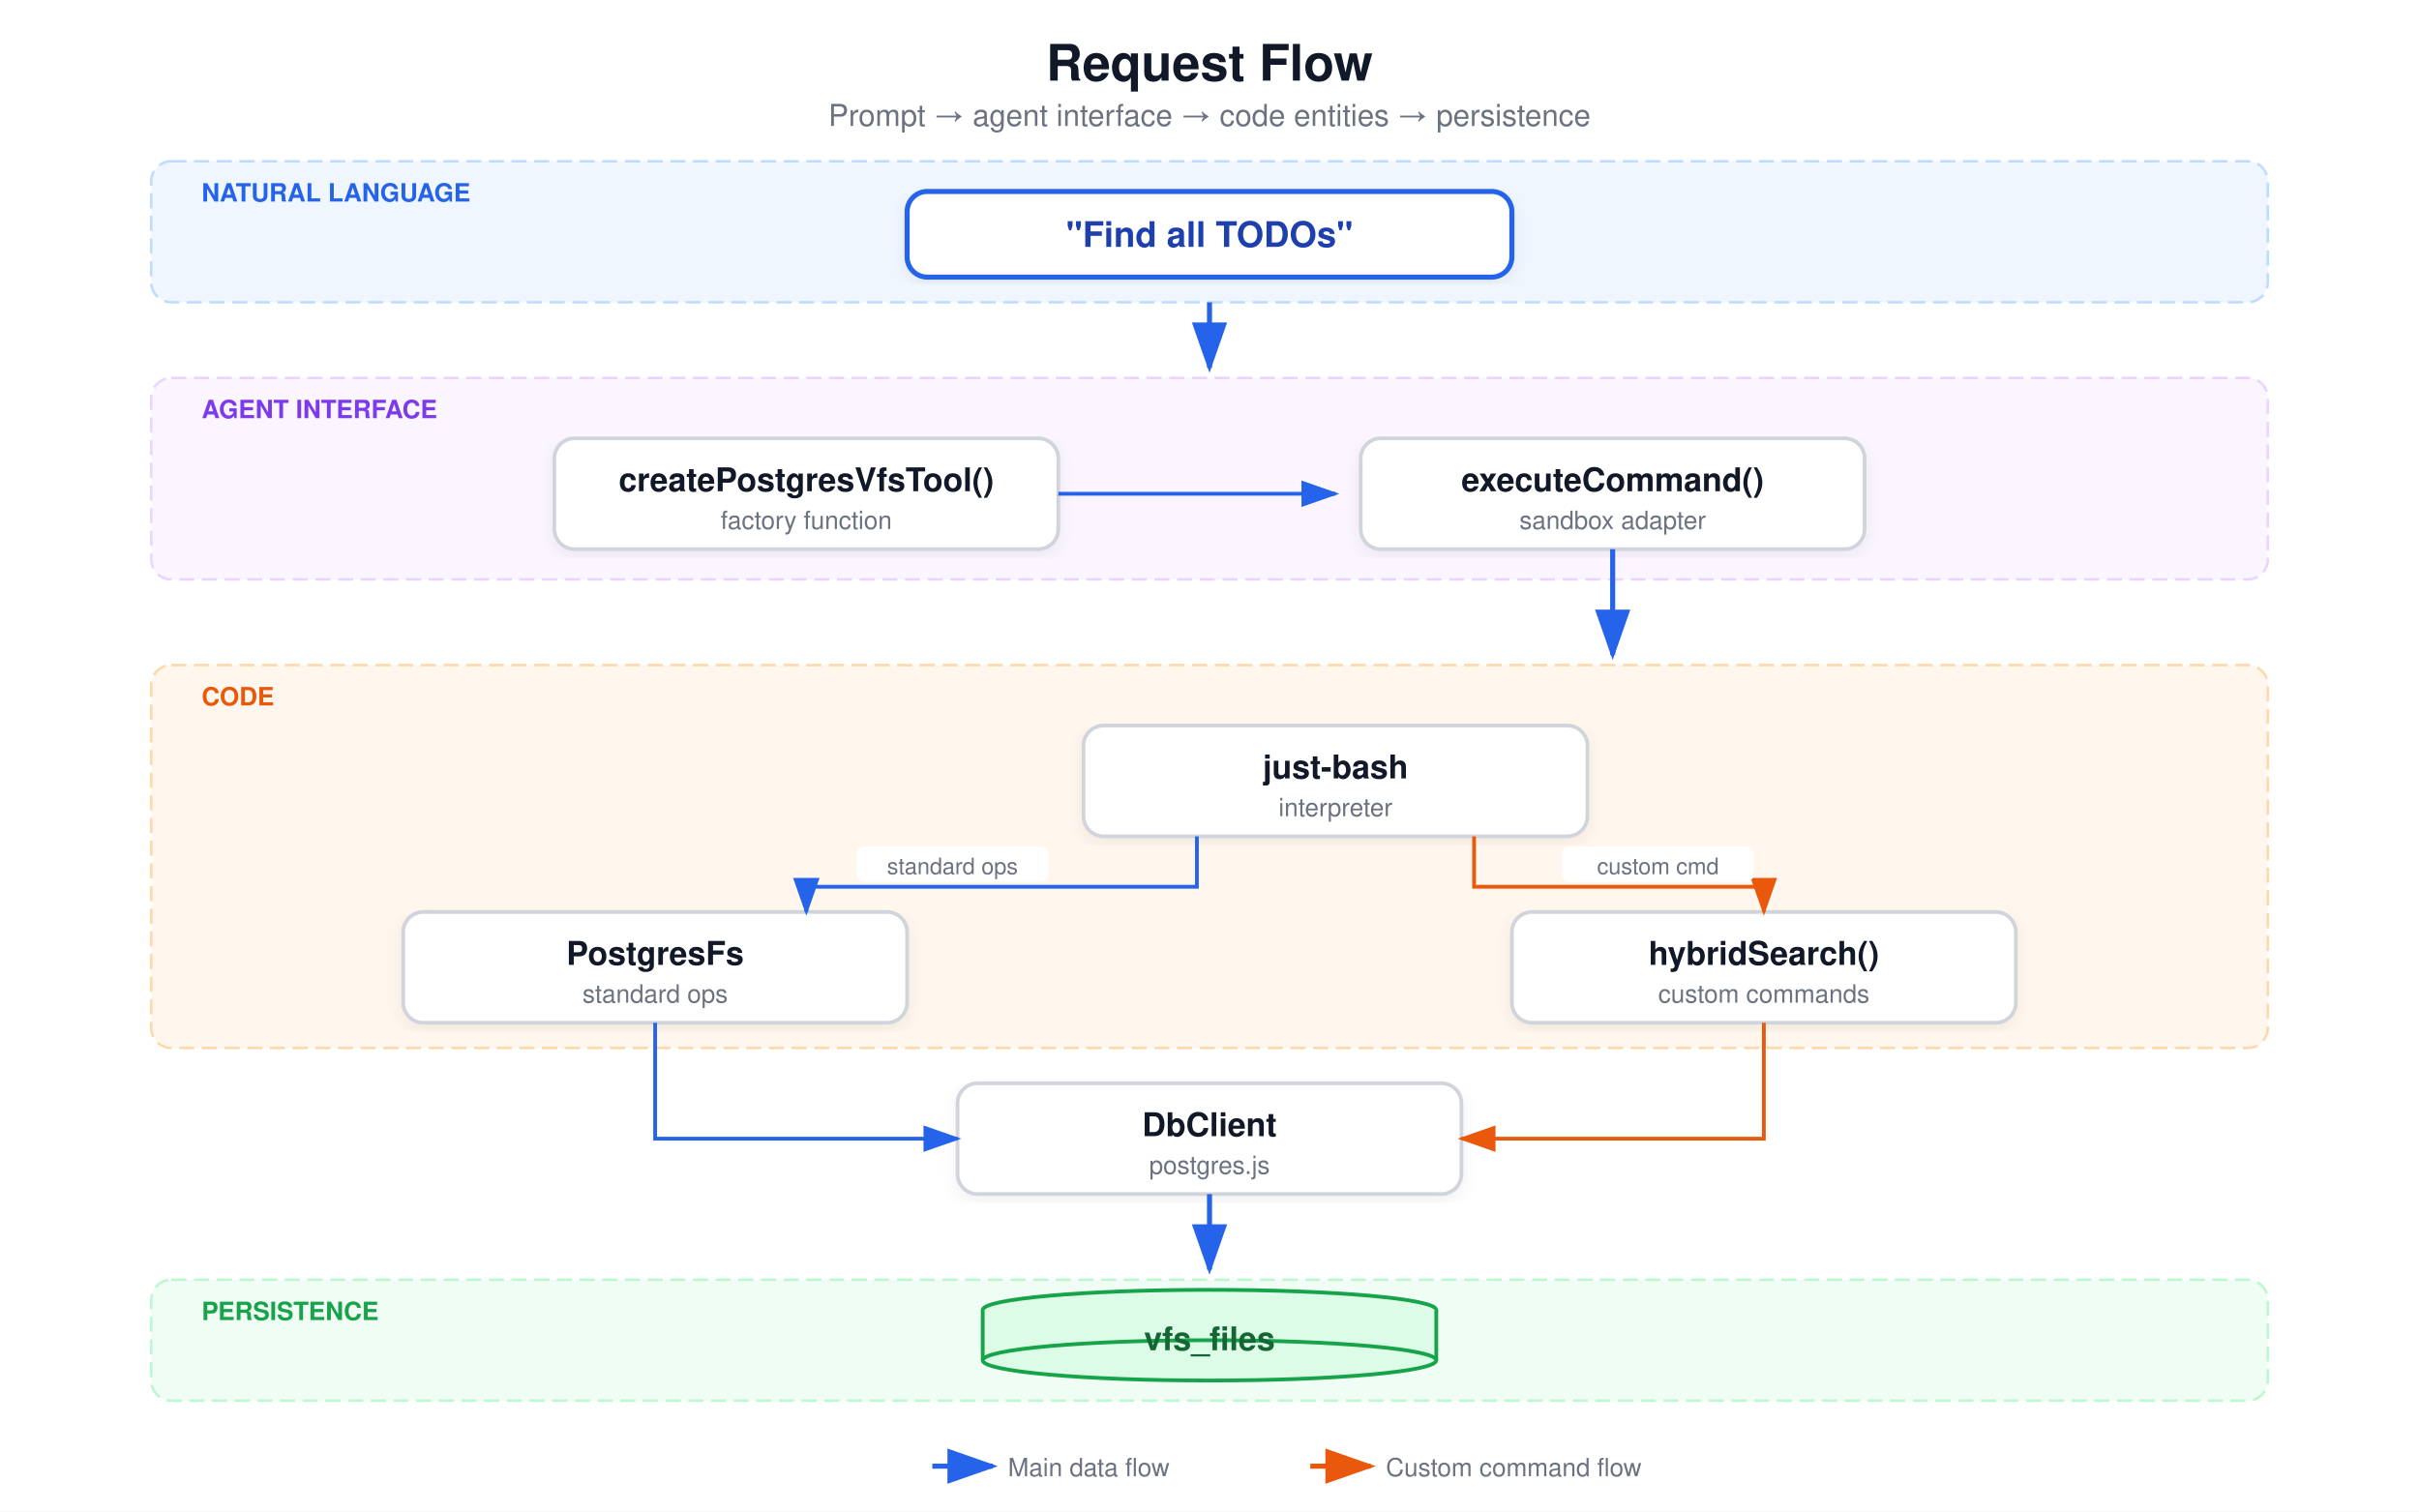
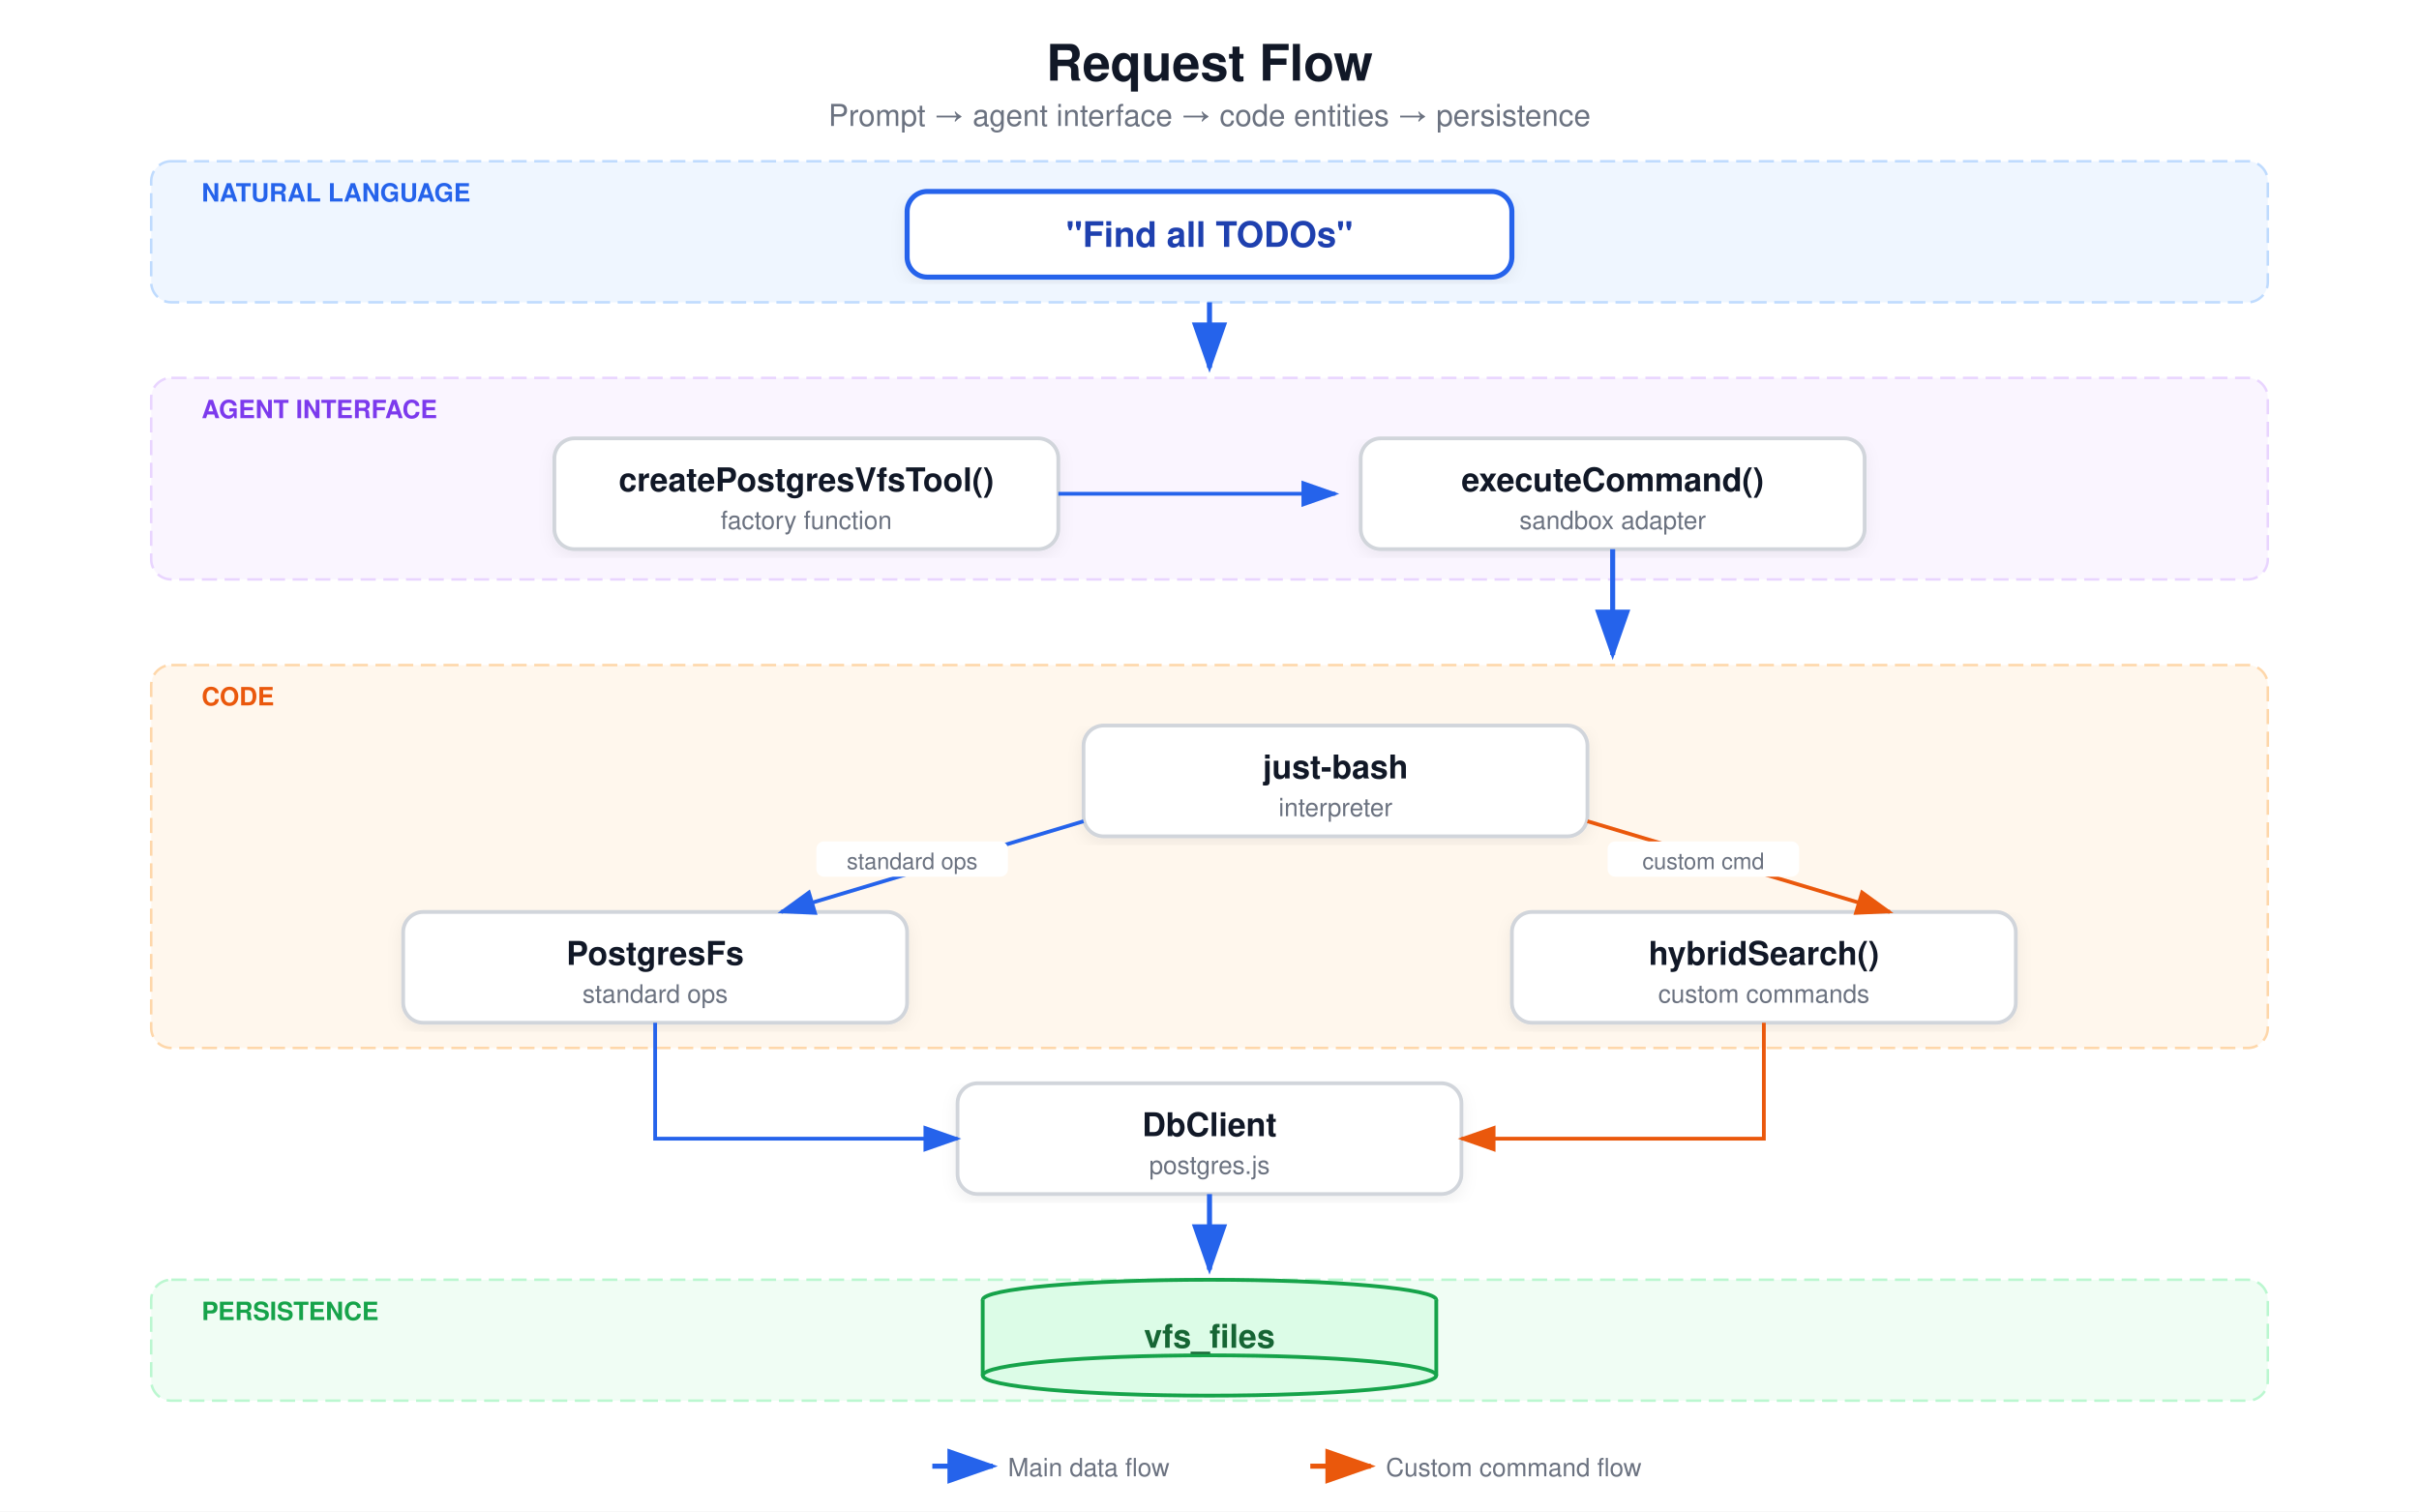
<svg xmlns="http://www.w3.org/2000/svg" viewBox="0 0 960 600" width="960" height="600">
  <style>
    text { font-family: 'Helvetica Neue', Helvetica, Arial, 'PingFang SC', 'Microsoft YaHei', sans-serif; }
  </style>
  <defs>
    <marker id="arrow-blue" markerWidth="10" markerHeight="7" refX="9" refY="3.5" orient="auto">
      <polygon points="0 0, 10 3.5, 0 7" fill="#2563eb" />
    </marker>
    <marker id="arrow-orange" markerWidth="10" markerHeight="7" refX="9" refY="3.5" orient="auto">
      <polygon points="0 0, 10 3.5, 0 7" fill="#ea580c" />
    </marker>
    <filter id="shadow" x="-4%" y="-4%" width="108%" height="112%">
      <feDropShadow dx="0" dy="2" stdDeviation="3" flood-color="#000000" flood-opacity="0.06" />
    </filter>
  </defs>
  <rect width="960" height="600" fill="#ffffff" />
  <text x="480" y="32" text-anchor="middle" font-size="20" font-weight="700" fill="#111827">Request Flow</text>
  <text x="480" y="50" text-anchor="middle" font-size="12" fill="#6b7280">Prompt → agent interface → code entities → persistence</text>
  <rect x="60" y="64" width="840" height="56" rx="8" ry="8" fill="#eff6ff" stroke="#bfdbfe" stroke-width="1" stroke-dasharray="6,3" />
  <text x="80" y="80" font-size="10" font-weight="600" fill="#2563eb">NATURAL LANGUAGE</text>
  <rect x="360" y="76" width="240" height="34" rx="8" ry="8" fill="#ffffff" stroke="#2563eb" stroke-width="2" filter="url(#shadow)" />
  <text x="480" y="98" text-anchor="middle" font-size="14" font-weight="600" fill="#1e40af">"Find all TODOs"</text>
  <line x1="480" y1="120" x2="480" y2="146" stroke="#2563eb" stroke-width="2" marker-end="url(#arrow-blue)" />
  <rect x="60" y="150" width="840" height="80" rx="8" ry="8" fill="#faf5ff" stroke="#e9d5ff" stroke-width="1" stroke-dasharray="6,3" />
  <text x="80" y="166" font-size="10" font-weight="600" fill="#7c3aed">AGENT INTERFACE</text>
  <rect x="220" y="174" width="200" height="44" rx="8" ry="8" fill="#ffffff" stroke="#d1d5db" stroke-width="1.5" filter="url(#shadow)" />
  <text x="320" y="195" text-anchor="middle" font-size="13" font-weight="600" fill="#111827">createPostgresVfsTool()</text>
  <text x="320" y="210" text-anchor="middle" font-size="10" fill="#6b7280">factory function</text>
  <rect x="540" y="174" width="200" height="44" rx="8" ry="8" fill="#ffffff" stroke="#d1d5db" stroke-width="1.5" filter="url(#shadow)" />
  <text x="640" y="195" text-anchor="middle" font-size="13" font-weight="600" fill="#111827">executeCommand()</text>
  <text x="640" y="210" text-anchor="middle" font-size="10" fill="#6b7280">sandbox adapter</text>
  <line x1="420" y1="196" x2="530" y2="196" stroke="#2563eb" stroke-width="1.5" marker-end="url(#arrow-blue)" />
  <line x1="640" y1="218" x2="640" y2="260" stroke="#2563eb" stroke-width="2" marker-end="url(#arrow-blue)" />
  <rect x="60" y="264" width="840" height="152" rx="8" ry="8" fill="#fff7ed" stroke="#fed7aa" stroke-width="1" stroke-dasharray="6,3" />
  <text x="80" y="280" font-size="10" font-weight="600" fill="#ea580c">CODE</text>
  <rect x="430" y="288" width="200" height="44" rx="8" ry="8" fill="#ffffff" stroke="#d1d5db" stroke-width="1.5" filter="url(#shadow)" />
  <text x="530" y="309" text-anchor="middle" font-size="13" font-weight="600" fill="#111827">just-bash</text>
  <text x="530" y="324" text-anchor="middle" font-size="10" fill="#6b7280">interpreter</text>
  <rect x="160" y="362" width="200" height="44" rx="8" ry="8" fill="#ffffff" stroke="#d1d5db" stroke-width="1.5" filter="url(#shadow)" />
  <text x="260" y="383" text-anchor="middle" font-size="13" font-weight="600" fill="#111827">PostgresFs</text>
  <text x="260" y="398" text-anchor="middle" font-size="10" fill="#6b7280">standard ops</text>
  <rect x="600" y="362" width="200" height="44" rx="8" ry="8" fill="#ffffff" stroke="#d1d5db" stroke-width="1.5" filter="url(#shadow)" />
  <text x="700" y="383" text-anchor="middle" font-size="13" font-weight="600" fill="#111827">hybridSearch()</text>
  <text x="700" y="398" text-anchor="middle" font-size="10" fill="#6b7280">custom commands</text>
-   <path d="M 475,332 L 475,352 L 320,352 L 320,362" stroke="#2563eb" stroke-width="1.5" fill="none" marker-end="url(#arrow-blue)" />
-   <rect x="340" y="336" width="76" height="14" rx="3" fill="#ffffff" />
-   <text x="378" y="347" text-anchor="middle" font-size="9" fill="#6b7280">standard ops</text>
-   <path d="M 585,332 L 585,352 L 700,352 L 700,362" stroke="#ea580c" stroke-width="1.5" fill="none" marker-end="url(#arrow-orange)" />
-   <rect x="620" y="336" width="76" height="14" rx="3" fill="#ffffff" />
-   <text x="658" y="347" text-anchor="middle" font-size="9" fill="#6b7280">custom cmd</text>
+   <line x1="430" y1="326" x2="310" y2="362" stroke="#2563eb" stroke-width="1.5" fill="none" marker-end="url(#arrow-blue)" />
+   <rect x="324" y="334" width="76" height="14" rx="3" fill="#ffffff" />
+   <text x="362" y="345" text-anchor="middle" font-size="9" fill="#6b7280">standard ops</text>
+   <line x1="630" y1="326" x2="750" y2="362" stroke="#ea580c" stroke-width="1.5" fill="none" marker-end="url(#arrow-orange)" />
+   <rect x="638" y="334" width="76" height="14" rx="3" fill="#ffffff" />
+   <text x="676" y="345" text-anchor="middle" font-size="9" fill="#6b7280">custom cmd</text>
  <rect x="380" y="430" width="200" height="44" rx="8" ry="8" fill="#ffffff" stroke="#d1d5db" stroke-width="1.5" filter="url(#shadow)" />
  <text x="480" y="451" text-anchor="middle" font-size="13" font-weight="600" fill="#111827">DbClient</text>
  <text x="480" y="466" text-anchor="middle" font-size="10" fill="#6b7280">postgres.js</text>
  <path d="M 260,406 L 260,452 L 380,452" stroke="#2563eb" stroke-width="1.5" fill="none" marker-end="url(#arrow-blue)" />
  <path d="M 700,406 L 700,452 L 580,452" stroke="#ea580c" stroke-width="1.5" fill="none" marker-end="url(#arrow-orange)" />
  <line x1="480" y1="474" x2="480" y2="504" stroke="#2563eb" stroke-width="2" marker-end="url(#arrow-blue)" />
  <rect x="60" y="508" width="840" height="48" rx="8" ry="8" fill="#f0fdf4" stroke="#bbf7d0" stroke-width="1" stroke-dasharray="6,3" />
  <text x="80" y="524" font-size="10" font-weight="600" fill="#16a34a">PERSISTENCE</text>
-   <ellipse cx="480" cy="520" rx="90" ry="8" fill="#dcfce7" stroke="#16a34a" stroke-width="1.5" />
-   <rect x="390" y="520" width="180" height="20" fill="#dcfce7" stroke="none" />
-   <line x1="390" y1="520" x2="390" y2="540" stroke="#16a34a" stroke-width="1.5" />
-   <line x1="570" y1="520" x2="570" y2="540" stroke="#16a34a" stroke-width="1.5" />
-   <ellipse cx="480" cy="540" rx="90" ry="8" fill="#dcfce7" stroke="#16a34a" stroke-width="1.5" />
-   <text x="480" y="536" text-anchor="middle" font-size="13" font-weight="600" fill="#166534">vfs_files</text>
+   <ellipse cx="480" cy="516" rx="90" ry="8" fill="#dcfce7" stroke="#16a34a" stroke-width="1.5" />
+   <rect x="390" y="516" width="180" height="30" fill="#dcfce7" stroke="none" />
+   <line x1="390" y1="516" x2="390" y2="546" stroke="#16a34a" stroke-width="1.5" />
+   <line x1="570" y1="516" x2="570" y2="546" stroke="#16a34a" stroke-width="1.5" />
+   <ellipse cx="480" cy="546" rx="90" ry="8" fill="#dcfce7" stroke="#16a34a" stroke-width="1.5" />
+   <text x="480" y="535" text-anchor="middle" font-size="13" font-weight="600" fill="#166534">vfs_files</text>
  <g transform="translate(370, 582)">
    <line x1="0" y1="0" x2="24" y2="0" stroke="#2563eb" stroke-width="2" marker-end="url(#arrow-blue)" />
    <text x="30" y="4" font-size="10" fill="#6b7280">Main data flow</text>
    <line x1="150" y1="0" x2="174" y2="0" stroke="#ea580c" stroke-width="2" marker-end="url(#arrow-orange)" />
    <text x="180" y="4" font-size="10" fill="#6b7280">Custom command flow</text>
  </g>
</svg>
